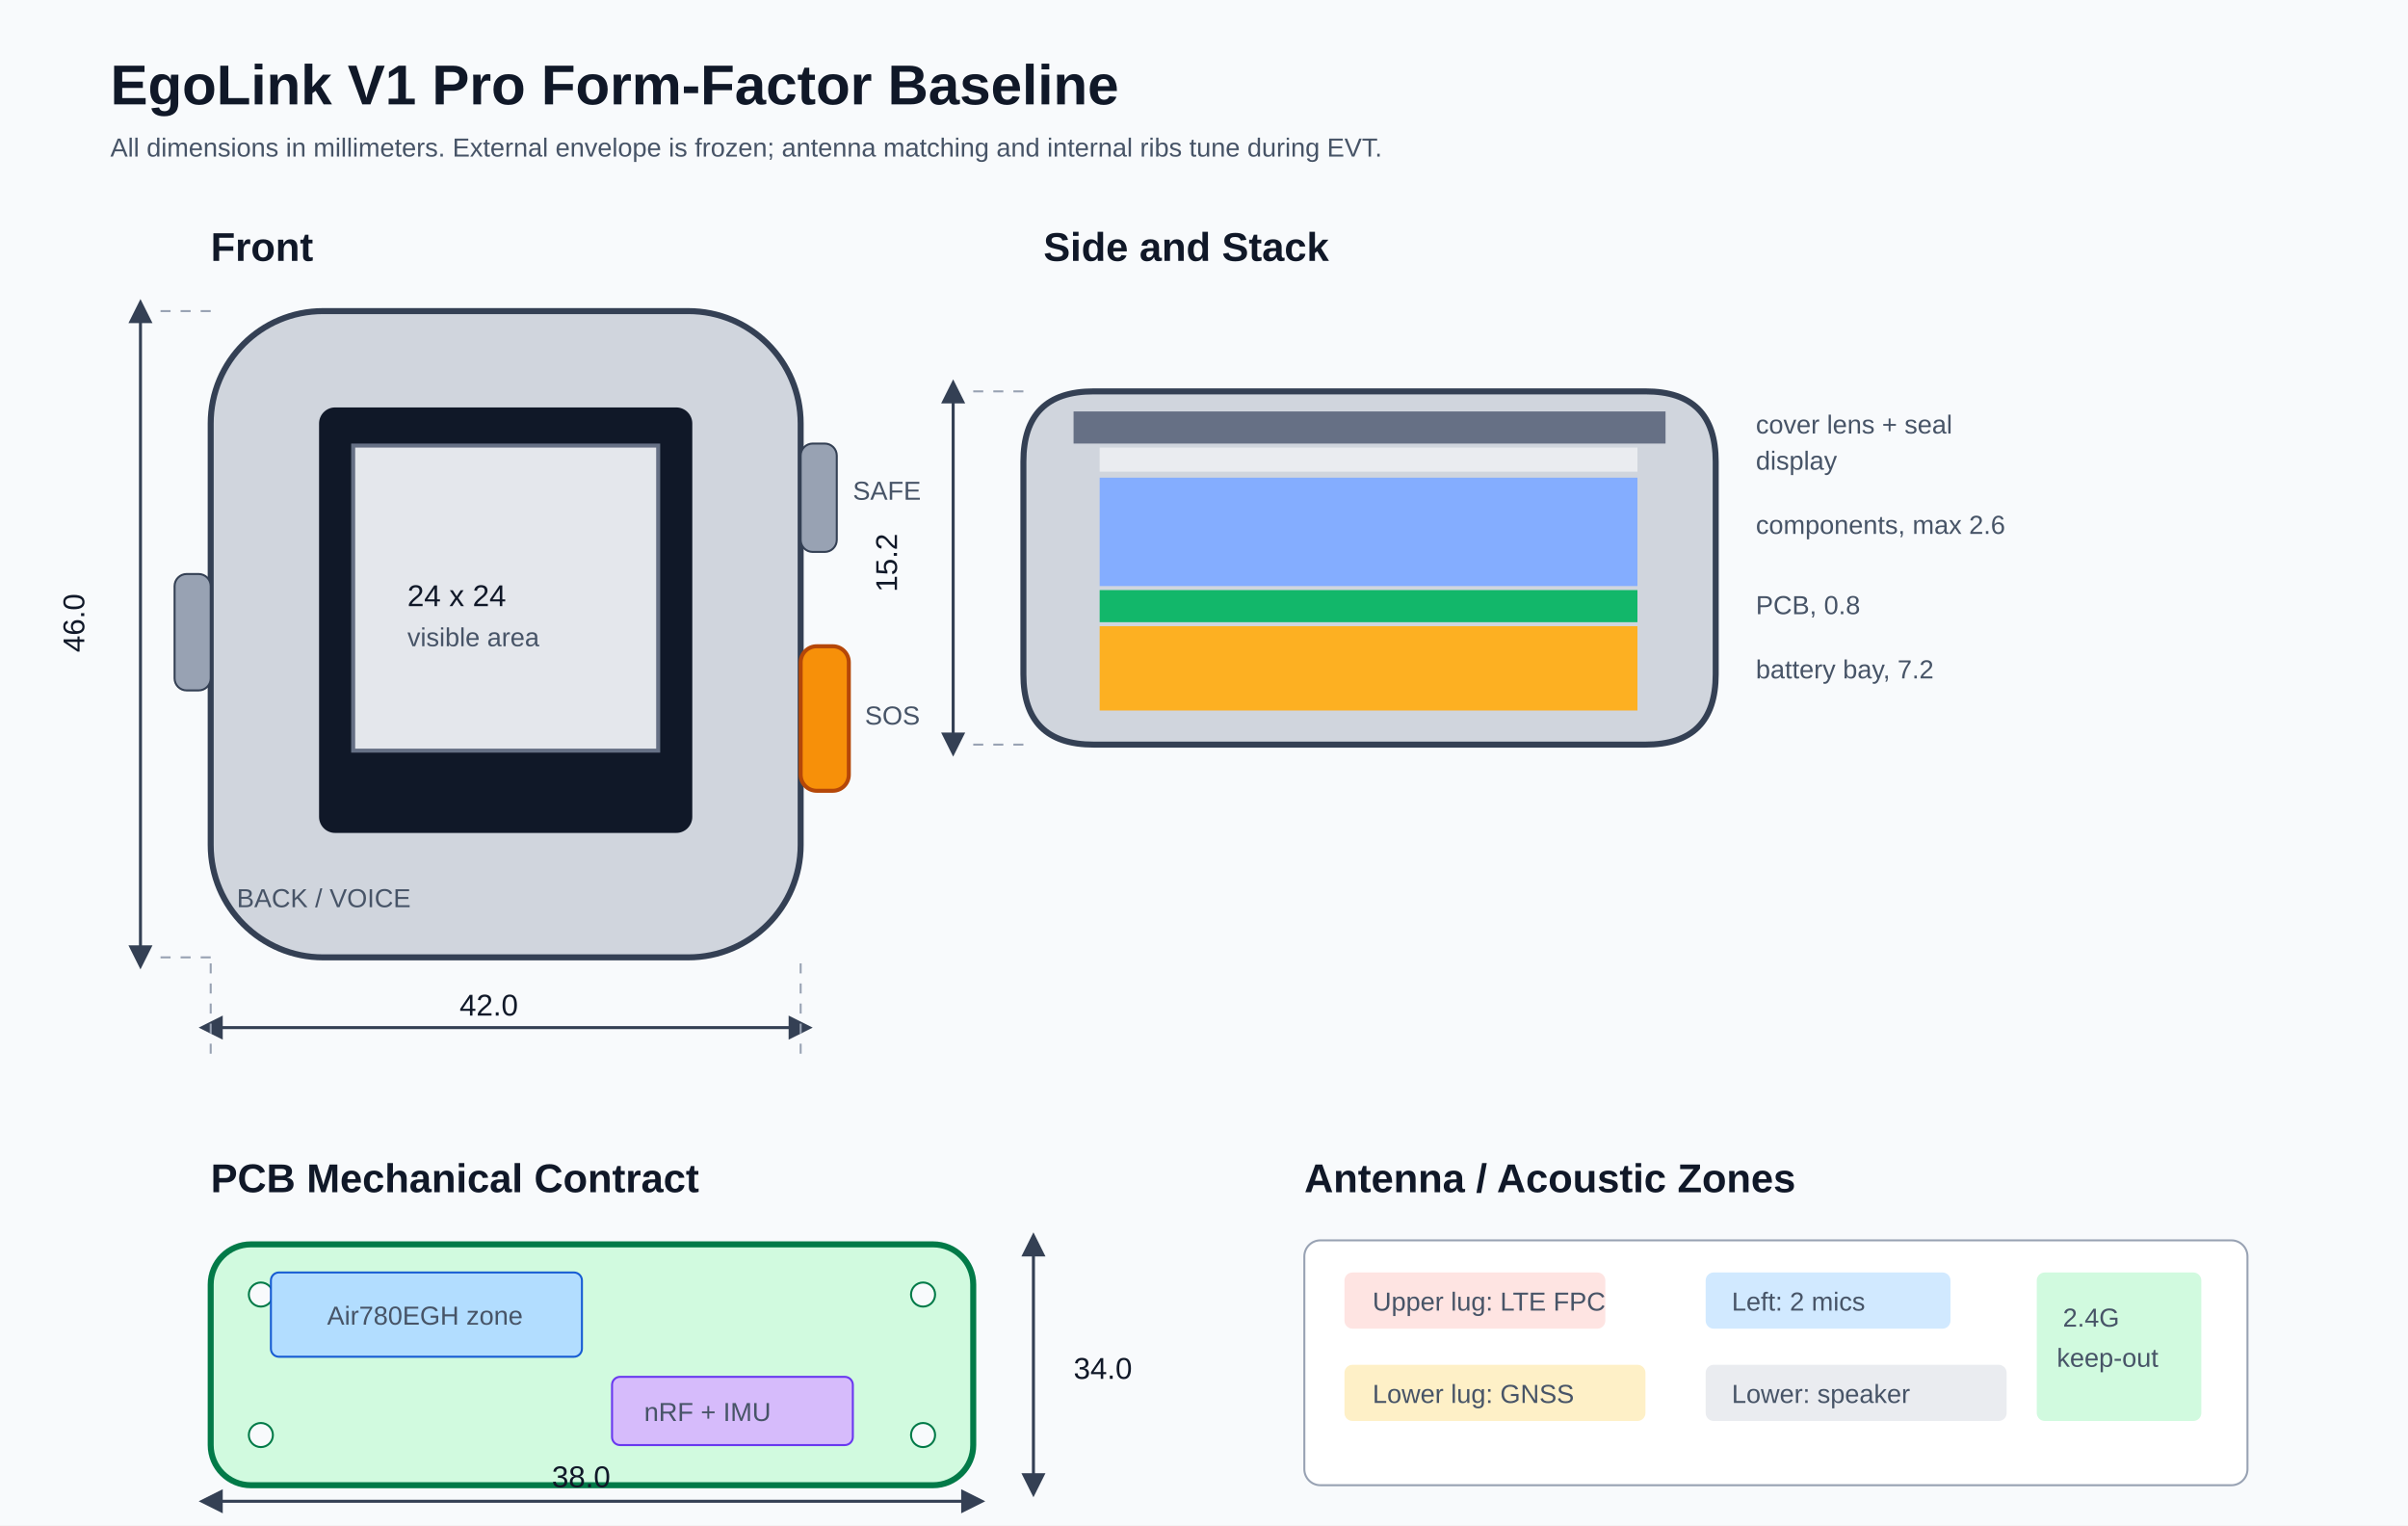
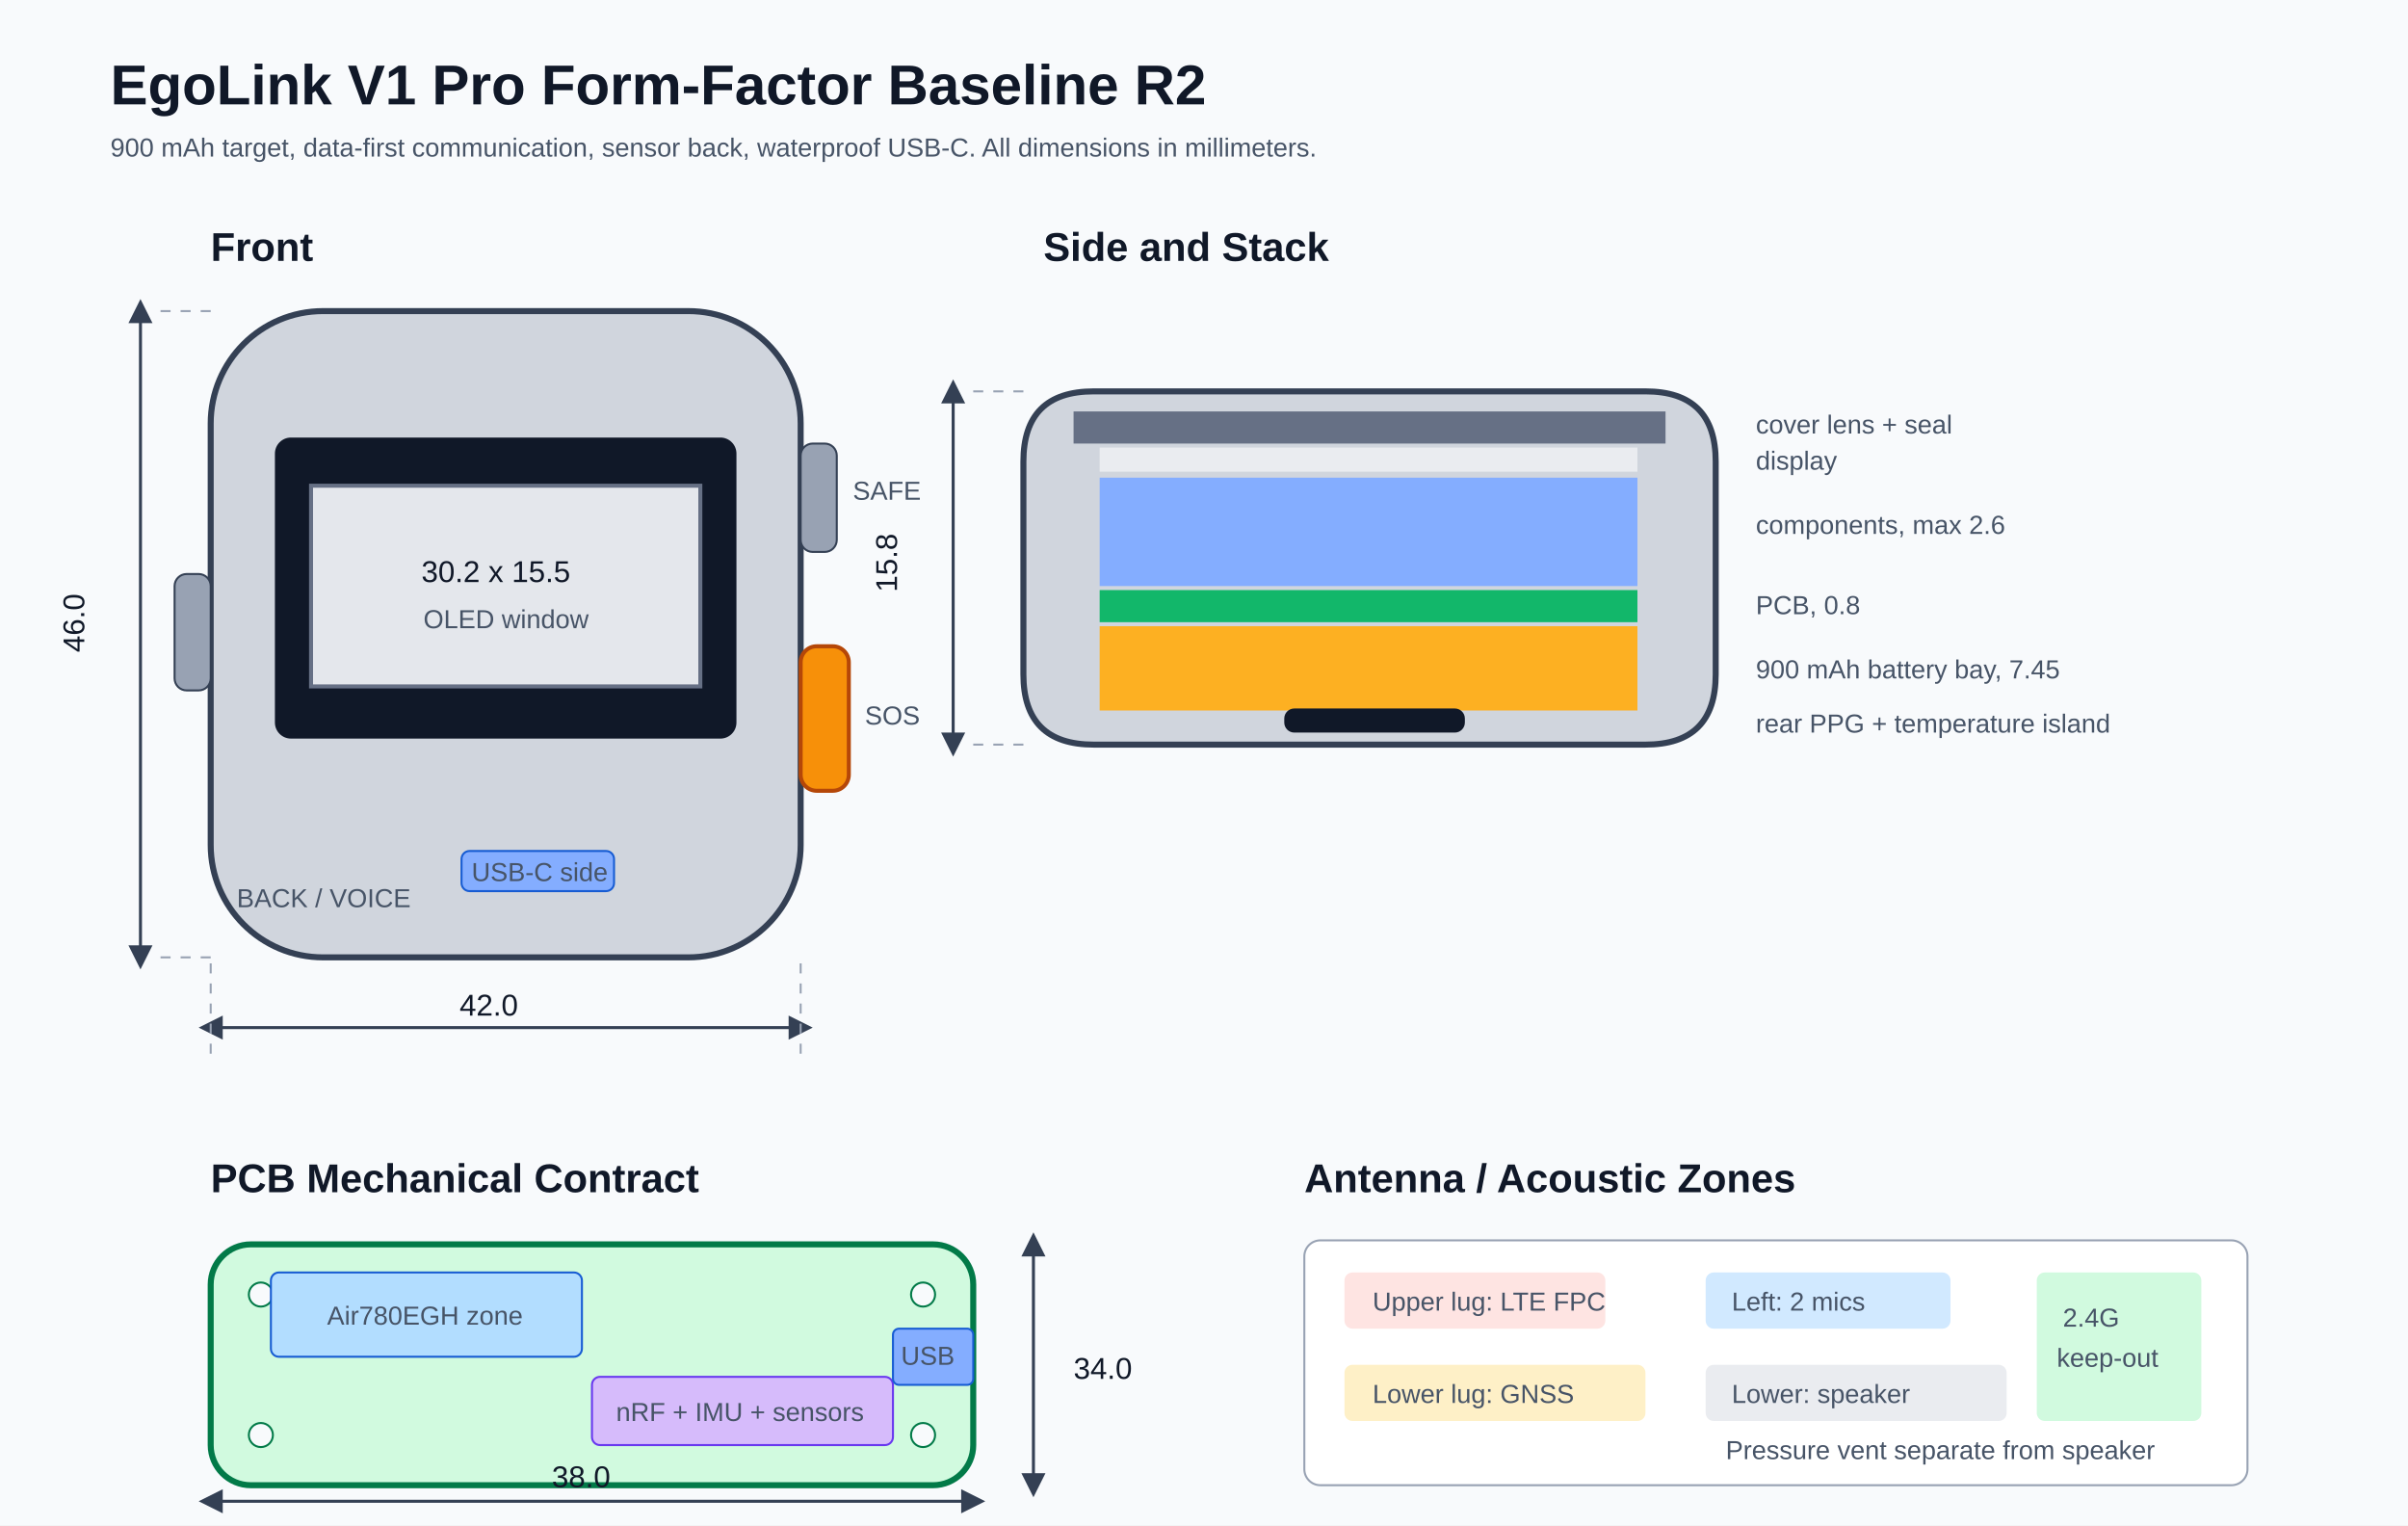
<svg xmlns="http://www.w3.org/2000/svg" width="1200" height="760" viewBox="0 0 1200 760">
  <defs>
    <marker id="arrow" markerWidth="8" markerHeight="8" refX="4" refY="4" orient="auto-start-reverse">
      <path d="M0,0 L8,4 L0,8 Z" fill="#344054" />
    </marker>
    <style>
      text { font-family: Arial, sans-serif; fill: #101828; letter-spacing: 0; }
      .title { font-size: 28px; font-weight: 700; }
      .head { font-size: 20px; font-weight: 700; }
      .label { font-size: 15px; }
      .small { font-size: 13px; fill: #475467; }
      .dim { stroke: #344054; stroke-width: 1.5; marker-start: url(#arrow); marker-end: url(#arrow); }
      .guide { stroke: #98a2b3; stroke-width: 1; stroke-dasharray: 5 5; }
    </style>
  </defs>
  <rect width="1200" height="760" fill="#f8fafc" />
-   <text x="55" y="52" class="title">EgoLink V1 Pro Form-Factor Baseline</text>
-   <text x="55" y="78" class="small">All dimensions in millimeters. External envelope is frozen; antenna matching and internal ribs tune during EVT.</text>
+   <text x="55" y="52" class="title">EgoLink V1 Pro Form-Factor Baseline R2</text>
+   <text x="55" y="78" class="small">900 mAh target, data-first communication, sensor back, waterproof USB-C. All dimensions in millimeters.</text>
  <text x="105" y="130" class="head">Front</text>
  <rect x="105" y="155" width="294" height="322" rx="56" fill="#d0d5dd" stroke="#344054" stroke-width="3" />
-   <rect x="159" y="203" width="186" height="212" rx="8" fill="#101828" />
-   <rect x="176" y="222" width="152" height="152" fill="#e4e7ec" stroke="#667085" stroke-width="2" />
-   <text x="203" y="302" class="label">24 x 24</text>
-   <text x="203" y="322" class="small">visible area</text>
+   <rect x="137" y="218" width="230" height="150" rx="8" fill="#101828" />
+   <rect x="155" y="242" width="194" height="100" fill="#e4e7ec" stroke="#667085" stroke-width="2" />
+   <text x="210" y="290" class="label">30.2 x 15.5</text>
+   <text x="211" y="313" class="small">OLED window</text>
  <rect x="399" y="221" width="18" height="54" rx="6" fill="#98a2b3" stroke="#344054" />
  <rect x="399" y="322" width="24" height="72" rx="8" fill="#f79009" stroke="#b54708" stroke-width="2" />
  <rect x="87" y="286" width="18" height="58" rx="6" fill="#98a2b3" stroke="#344054" />
  <text x="425" y="249" class="small">SAFE</text>
  <text x="431" y="361" class="small">SOS</text>
  <text x="118" y="452" class="small">BACK / VOICE</text>
+   <rect x="230" y="424" width="76" height="20" rx="4" fill="#84adff" stroke="#175cd3" />
+   <text x="235" y="439" class="small">USB-C side</text>
  <line x1="105" y1="512" x2="399" y2="512" class="dim" />
  <line x1="105" y1="480" x2="105" y2="528" class="guide" />
  <line x1="399" y1="480" x2="399" y2="528" class="guide" />
  <text x="229" y="506" class="label">42.0</text>
  <line x1="70" y1="155" x2="70" y2="477" class="dim" />
  <line x1="80" y1="155" x2="105" y2="155" class="guide" />
  <line x1="80" y1="477" x2="105" y2="477" class="guide" />
  <text x="42" y="325" class="label" transform="rotate(-90 42 325)">46.0</text>
  <text x="520" y="130" class="head">Side and Stack</text>
  <path d="M510 230 Q510 195 545 195 H820 Q855 195 855 230 V336 Q855 371 820 371 H545 Q510 371 510 336 Z" fill="#d0d5dd" stroke="#344054" stroke-width="3" />
  <rect x="535" y="205" width="295" height="16" fill="#667085" />
  <rect x="548" y="223" width="268" height="12" fill="#eaecf0" />
  <rect x="548" y="238" width="268" height="54" fill="#84adff" />
  <rect x="548" y="294" width="268" height="16" fill="#12b76a" />
  <rect x="548" y="312" width="268" height="42" fill="#fdb022" />
  <text x="875" y="216" class="small">cover lens + seal</text>
  <text x="875" y="234" class="small">display</text>
  <text x="875" y="266" class="small">components, max 2.6</text>
  <text x="875" y="306" class="small">PCB, 0.8</text>
-   <text x="875" y="338" class="small">battery bay, 7.2</text>
+   <text x="875" y="338" class="small">900 mAh battery bay, 7.45</text>
  <line x1="475" y1="195" x2="475" y2="371" class="dim" />
  <line x1="485" y1="195" x2="510" y2="195" class="guide" />
  <line x1="485" y1="371" x2="510" y2="371" class="guide" />
-   <text x="447" y="295" class="label" transform="rotate(-90 447 295)">15.2</text>
+   <text x="447" y="295" class="label" transform="rotate(-90 447 295)">15.8</text>
+   <rect x="640" y="353" width="90" height="12" rx="5" fill="#101828" />
+   <text x="875" y="365" class="small">rear PPG + temperature island</text>
  <text x="105" y="594" class="head">PCB Mechanical Contract</text>
  <rect x="105" y="620" width="380" height="120" rx="20" fill="#d1fadf" stroke="#027a48" stroke-width="3" />
  <circle cx="130" cy="645" r="6" fill="#f8fafc" stroke="#027a48" />
  <circle cx="460" cy="645" r="6" fill="#f8fafc" stroke="#027a48" />
  <circle cx="130" cy="715" r="6" fill="#f8fafc" stroke="#027a48" />
  <circle cx="460" cy="715" r="6" fill="#f8fafc" stroke="#027a48" />
  <rect x="135" y="634" width="155" height="42" rx="4" fill="#b2ddff" stroke="#175cd3" />
  <text x="163" y="660" class="small">Air780EGH zone</text>
-   <rect x="305" y="686" width="120" height="34" rx="4" fill="#d6bbfb" stroke="#6938ef" />
-   <text x="321" y="708" class="small">nRF + IMU</text>
+   <rect x="295" y="686" width="150" height="34" rx="4" fill="#d6bbfb" stroke="#6938ef" />
+   <text x="307" y="708" class="small">nRF + IMU + sensors</text>
+   <rect x="445" y="662" width="40" height="28" rx="3" fill="#84adff" stroke="#175cd3" />
+   <text x="449" y="680" class="small">USB</text>
  <line x1="105" y1="748" x2="485" y2="748" class="dim" />
  <text x="275" y="741" class="label">38.0</text>
  <line x1="515" y1="620" x2="515" y2="740" class="dim" />
  <text x="535" y="687" class="label">34.0</text>
  <text x="650" y="594" class="head">Antenna / Acoustic Zones</text>
  <rect x="650" y="618" width="470" height="122" rx="8" fill="#ffffff" stroke="#98a2b3" />
  <rect x="670" y="634" width="130" height="28" rx="4" fill="#fee4e2" />
  <text x="684" y="653" class="small">Upper lug: LTE FPC</text>
  <rect x="670" y="680" width="150" height="28" rx="4" fill="#fef0c7" />
  <text x="684" y="699" class="small">Lower lug: GNSS</text>
  <rect x="850" y="634" width="122" height="28" rx="4" fill="#d1e9ff" />
  <text x="863" y="653" class="small">Left: 2 mics</text>
  <rect x="850" y="680" width="150" height="28" rx="4" fill="#eaecf0" />
  <text x="863" y="699" class="small">Lower: speaker</text>
  <rect x="1015" y="634" width="82" height="74" rx="4" fill="#d1fadf" />
  <text x="1028" y="661" class="small">2.4G</text>
  <text x="1025" y="681" class="small">keep-out</text>
+   <text x="860" y="727" class="small">Pressure vent separate from speaker</text>
</svg>
